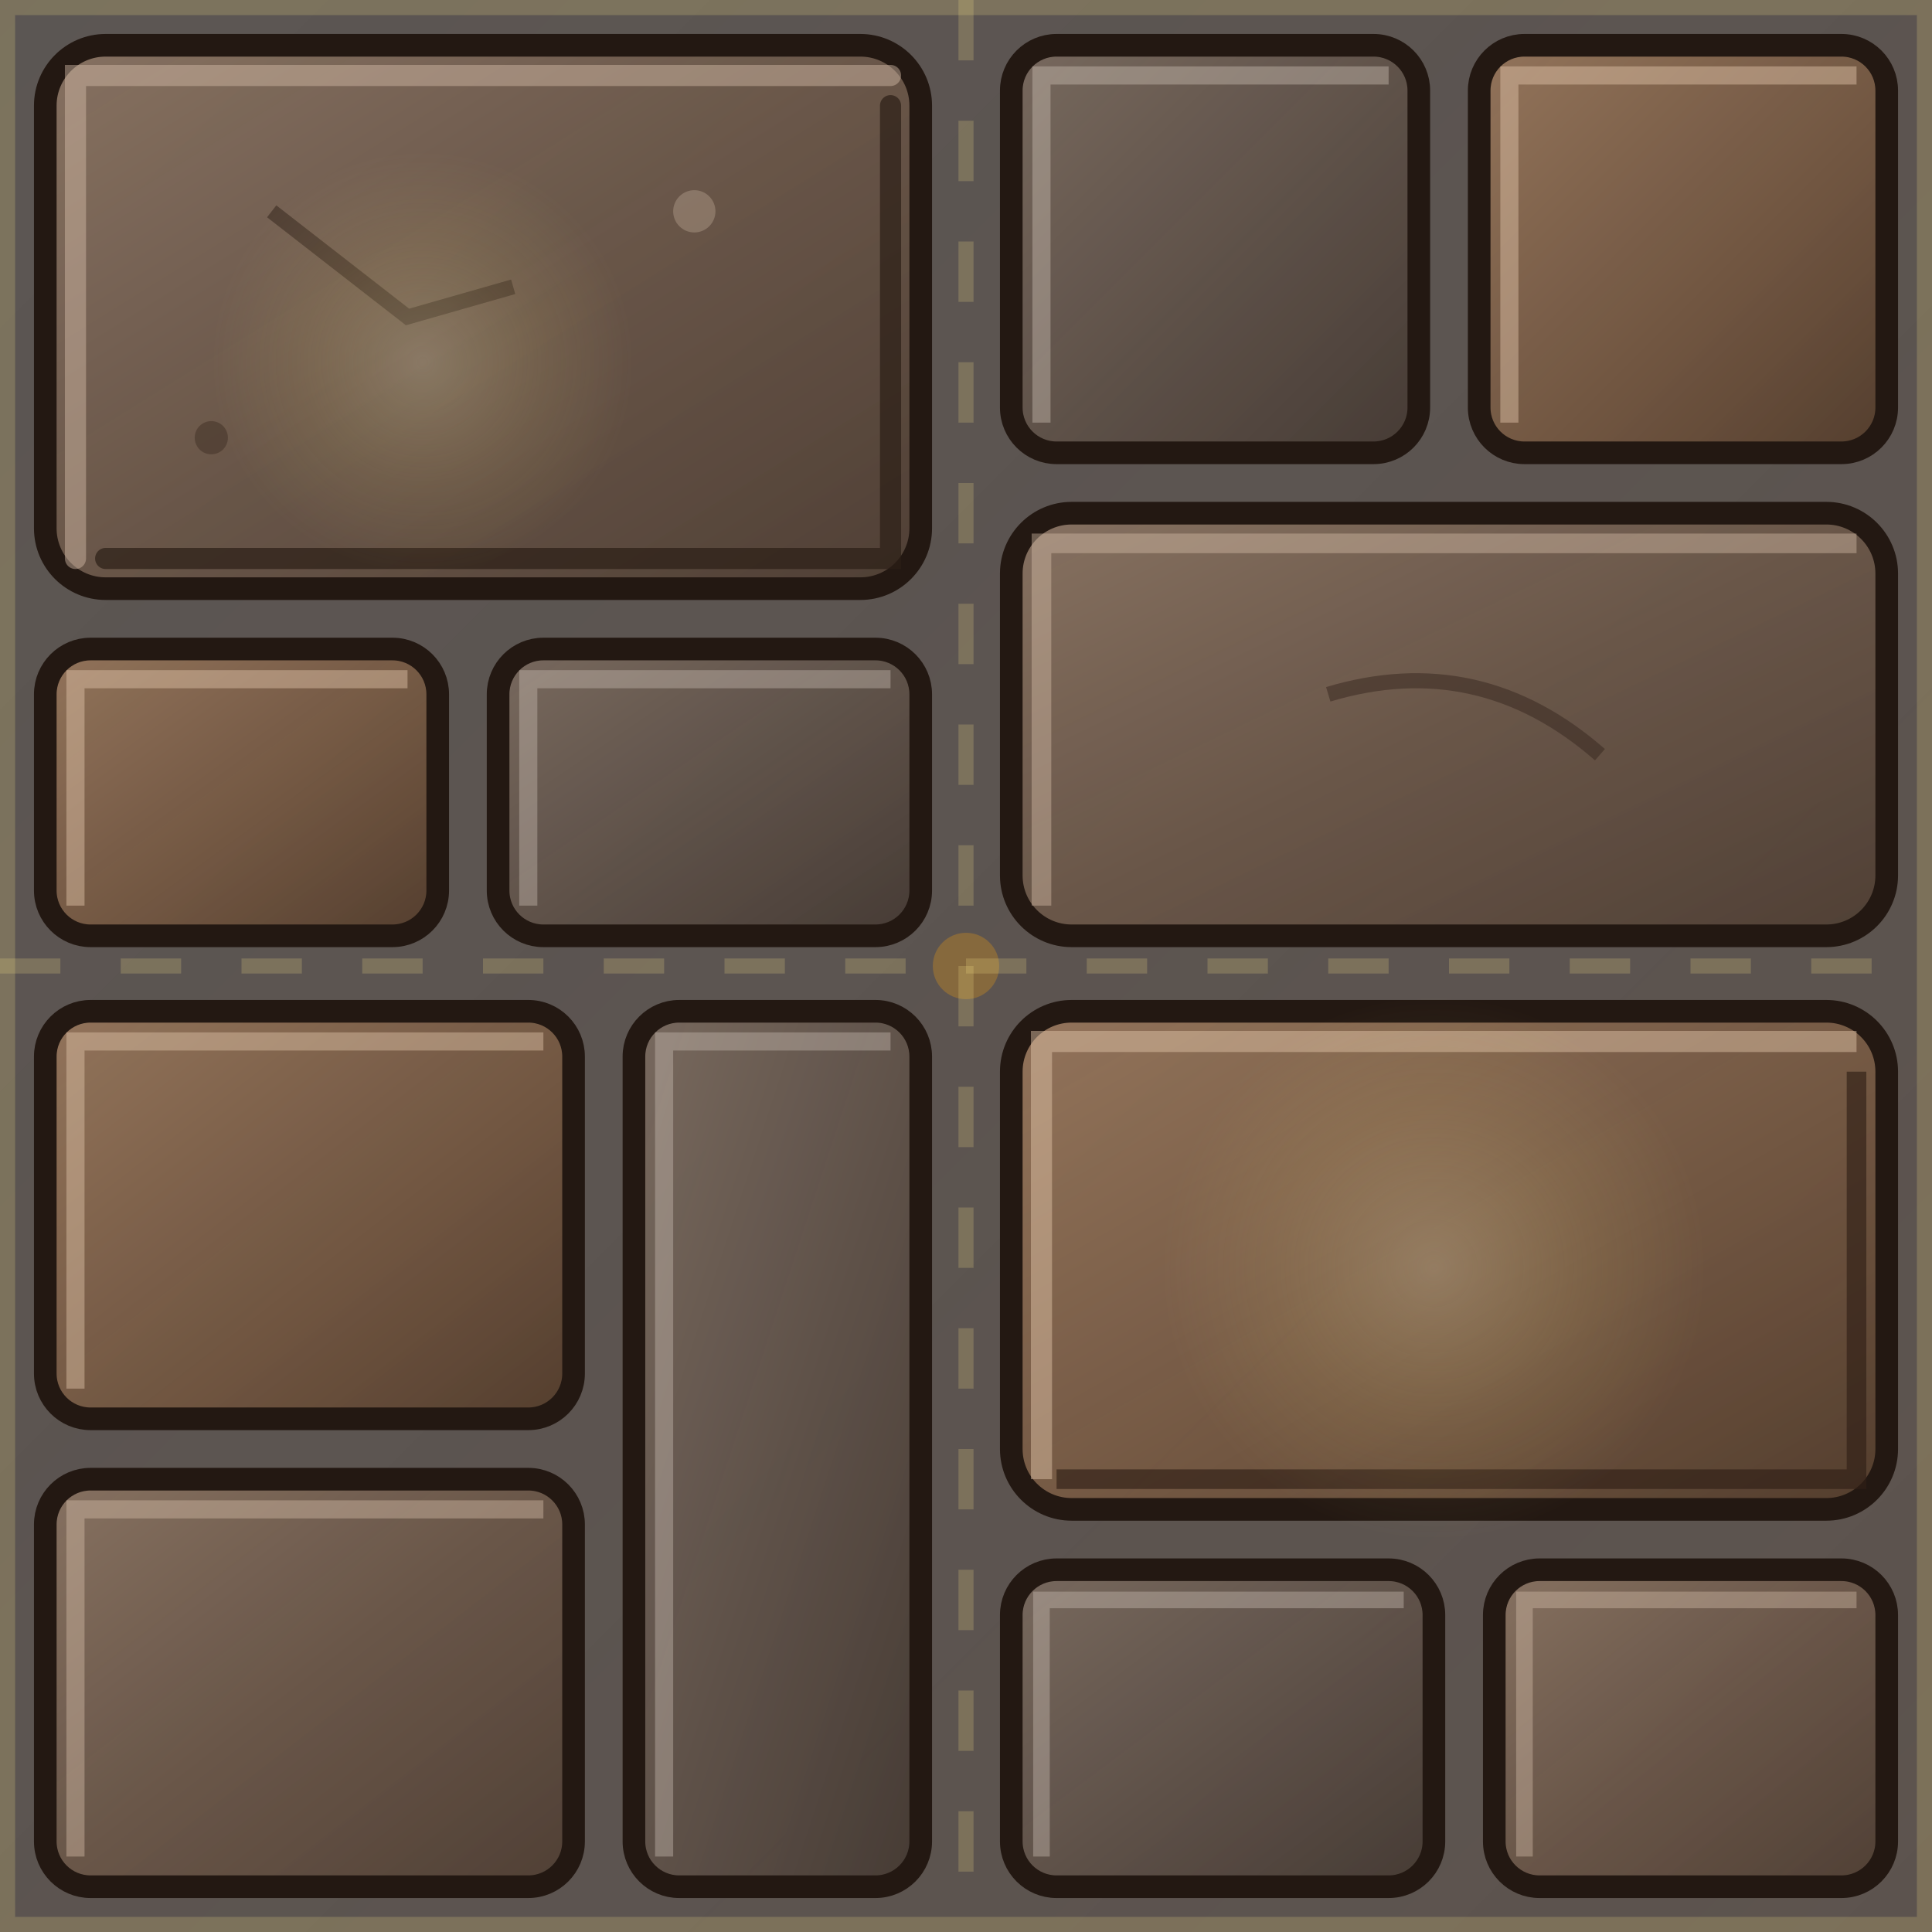
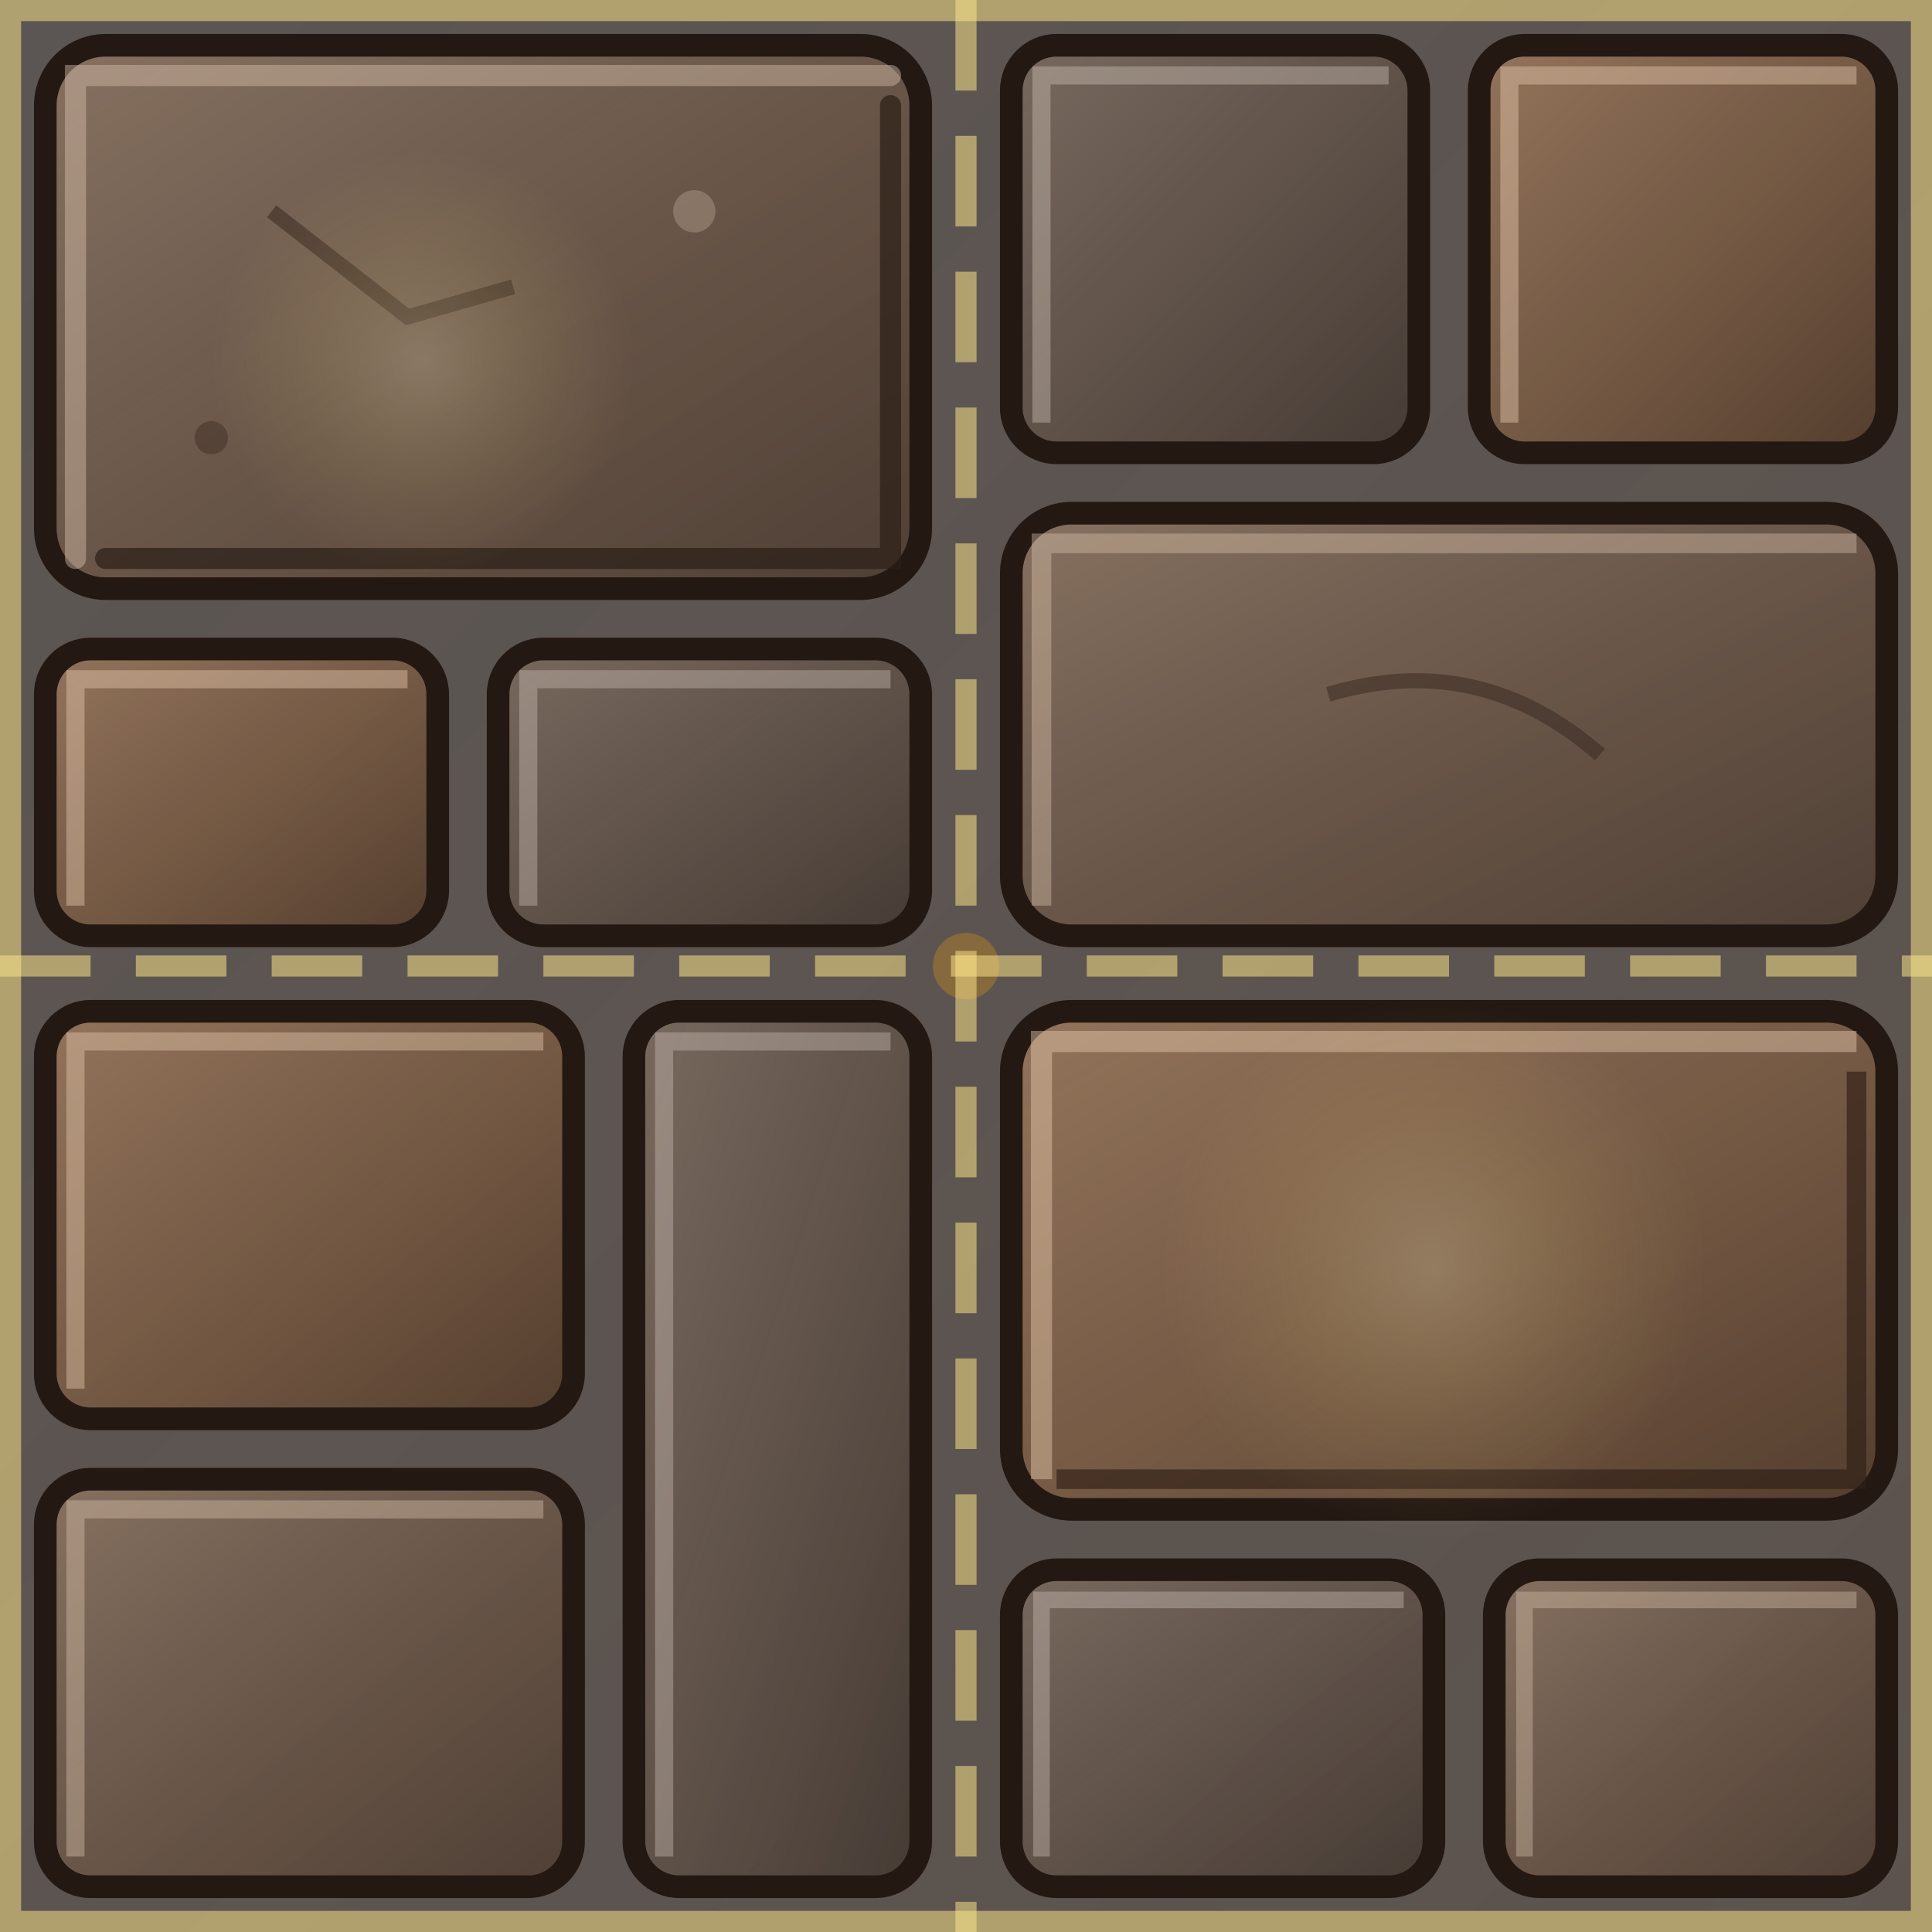
<svg xmlns="http://www.w3.org/2000/svg" viewBox="0 0 128 128" width="128" height="128">
  <defs>
    <linearGradient id="bkMortar" x1="0" y1="0" x2="1" y2="1">
      <stop offset="0%" stop-color="#1c1410" stop-opacity="0.72" />
      <stop offset="100%" stop-color="#291d16" stop-opacity="0.76" />
    </linearGradient>
    <linearGradient id="bkStoneA" x1="0" y1="0" x2="1" y2="1">
      <stop offset="0%" stop-color="#8c7563" stop-opacity="0.88" />
      <stop offset="50%" stop-color="#6b5647" stop-opacity="0.86" />
      <stop offset="100%" stop-color="#4e3d32" stop-opacity="0.9" />
    </linearGradient>
    <linearGradient id="bkStoneB" x1="0" y1="0" x2="1" y2="1">
      <stop offset="0%" stop-color="#7c6c60" stop-opacity="0.88" />
      <stop offset="55%" stop-color="#5d4f46" stop-opacity="0.86" />
      <stop offset="100%" stop-color="#433831" stop-opacity="0.9" />
    </linearGradient>
    <linearGradient id="bkStoneWarm" x1="0" y1="0" x2="1" y2="1">
      <stop offset="0%" stop-color="#9a785c" stop-opacity="0.88" />
      <stop offset="60%" stop-color="#73553e" stop-opacity="0.86" />
      <stop offset="100%" stop-color="#523b2a" stop-opacity="0.9" />
    </linearGradient>
    <radialGradient id="bkFlourDust" cx="50%" cy="50%" r="50%">
      <stop offset="0%" stop-color="#fef3c7" stop-opacity="0.22" />
      <stop offset="60%" stop-color="#fde68a" stop-opacity="0.08" />
      <stop offset="100%" stop-color="#fde68a" stop-opacity="0" />
    </radialGradient>
  </defs>
  <rect width="128" height="128" fill="url(#bkMortar)" />
  <g>
    <rect x="3" y="3" width="58" height="36" rx="4" fill="url(#bkStoneA)" stroke="#231812" stroke-width="1.5" />
    <path d="M 5 37 L 5 5 L 59 5" fill="none" stroke="#d6beaa" stroke-width="1.4" stroke-opacity="0.45" stroke-linecap="round" />
    <path d="M 59 7 L 59 37 L 7 37" fill="none" stroke="#2c1e16" stroke-width="1.4" stroke-opacity="0.7" stroke-linecap="round" />
    <path d="M 18 14 L 27 21 L 34 19" fill="none" stroke="#36271e" stroke-width="1" stroke-opacity="0.55" />
    <circle cx="46" cy="14" r="1.4" fill="#c7b29e" opacity="0.35" />
    <circle cx="14" cy="29" r="1.1" fill="#3a2a20" opacity="0.45" />
    <rect x="3" y="43" width="26" height="19" rx="3" fill="url(#bkStoneWarm)" stroke="#231812" stroke-width="1.5" />
    <path d="M 5 60 L 5 45 L 27 45" fill="none" stroke="#e2c6ab" stroke-width="1.2" stroke-opacity="0.45" />
    <rect x="33" y="43" width="28" height="19" rx="3" fill="url(#bkStoneB)" stroke="#231812" stroke-width="1.5" />
    <path d="M 35 60 L 35 45 L 59 45" fill="none" stroke="#cbbfb4" stroke-width="1.2" stroke-opacity="0.4" />
  </g>
  <g>
    <rect x="67" y="3" width="27" height="27" rx="3" fill="url(#bkStoneB)" stroke="#231812" stroke-width="1.5" />
    <path d="M 69 28 L 69 5 L 92 5" fill="none" stroke="#cbbfb4" stroke-width="1.2" stroke-opacity="0.42" />
    <rect x="98" y="3" width="27" height="27" rx="3" fill="url(#bkStoneWarm)" stroke="#231812" stroke-width="1.5" />
    <path d="M 100 28 L 100 5 L 123 5" fill="none" stroke="#e2c6ab" stroke-width="1.2" stroke-opacity="0.45" />
    <rect x="67" y="34" width="58" height="28" rx="4" fill="url(#bkStoneA)" stroke="#231812" stroke-width="1.5" />
    <path d="M 69 60 L 69 36 L 123 36" fill="none" stroke="#d6beaa" stroke-width="1.3" stroke-opacity="0.42" />
    <path d="M 88 46 Q 98 43 106 50" fill="none" stroke="#36271e" stroke-width="1" stroke-opacity="0.5" />
  </g>
  <g>
    <rect x="3" y="67" width="35" height="27" rx="3" fill="url(#bkStoneWarm)" stroke="#231812" stroke-width="1.5" />
    <path d="M 5 92 L 5 69 L 36 69" fill="none" stroke="#e2c6ab" stroke-width="1.2" stroke-opacity="0.44" />
    <rect x="42" y="67" width="19" height="58" rx="3" fill="url(#bkStoneB)" stroke="#231812" stroke-width="1.5" />
    <path d="M 44 123 L 44 69 L 59 69" fill="none" stroke="#cbbfb4" stroke-width="1.2" stroke-opacity="0.4" />
    <rect x="3" y="98" width="35" height="27" rx="3" fill="url(#bkStoneA)" stroke="#231812" stroke-width="1.5" />
    <path d="M 5 123 L 5 100 L 36 100" fill="none" stroke="#d6beaa" stroke-width="1.2" stroke-opacity="0.42" />
  </g>
  <g>
    <rect x="67" y="67" width="58" height="33" rx="4" fill="url(#bkStoneWarm)" stroke="#231812" stroke-width="1.5" />
    <path d="M 69 98 L 69 69 L 123 69" fill="none" stroke="#e2c6ab" stroke-width="1.4" stroke-opacity="0.46" />
    <path d="M 123 71 L 123 98 L 70 98" fill="none" stroke="#302016" stroke-width="1.3" stroke-opacity="0.65" />
    <rect x="67" y="104" width="28" height="21" rx="3" fill="url(#bkStoneB)" stroke="#231812" stroke-width="1.5" />
    <path d="M 69 123 L 69 106 L 93 106" fill="none" stroke="#cbbfb4" stroke-width="1.1" stroke-opacity="0.4" />
    <rect x="99" y="104" width="26" height="21" rx="3" fill="url(#bkStoneA)" stroke="#231812" stroke-width="1.5" />
    <path d="M 101 123 L 101 106 L 123 106" fill="none" stroke="#d6beaa" stroke-width="1.1" stroke-opacity="0.4" />
  </g>
  <circle cx="95" cy="84" r="18" fill="url(#bkFlourDust)" />
  <circle cx="28" cy="24" r="14" fill="url(#bkFlourDust)" />
  <circle cx="64" cy="64" r="2.2" fill="#f59e0b" opacity="0.28" />
-   <g stroke="#fde68a" stroke-opacity="0.2" stroke-width="1" fill="none">
-     <rect x="0.5" y="0.5" width="127" height="127" />
-     <line x1="64" y1="0" x2="64" y2="128" stroke-dasharray="4 4" />
-     <line x1="0" y1="64" x2="128" y2="64" stroke-dasharray="4 4" />
+   <g stroke="#fde68a" stroke-opacity="0.52" stroke-width="1.4" fill="none">
+     <rect x="0.7" y="0.7" width="126.6" height="126.6" />
+     <line x1="64" y1="0" x2="64" y2="128" stroke-dasharray="6 3" />
+     <line x1="0" y1="64" x2="128" y2="64" stroke-dasharray="6 3" />
  </g>
</svg>
